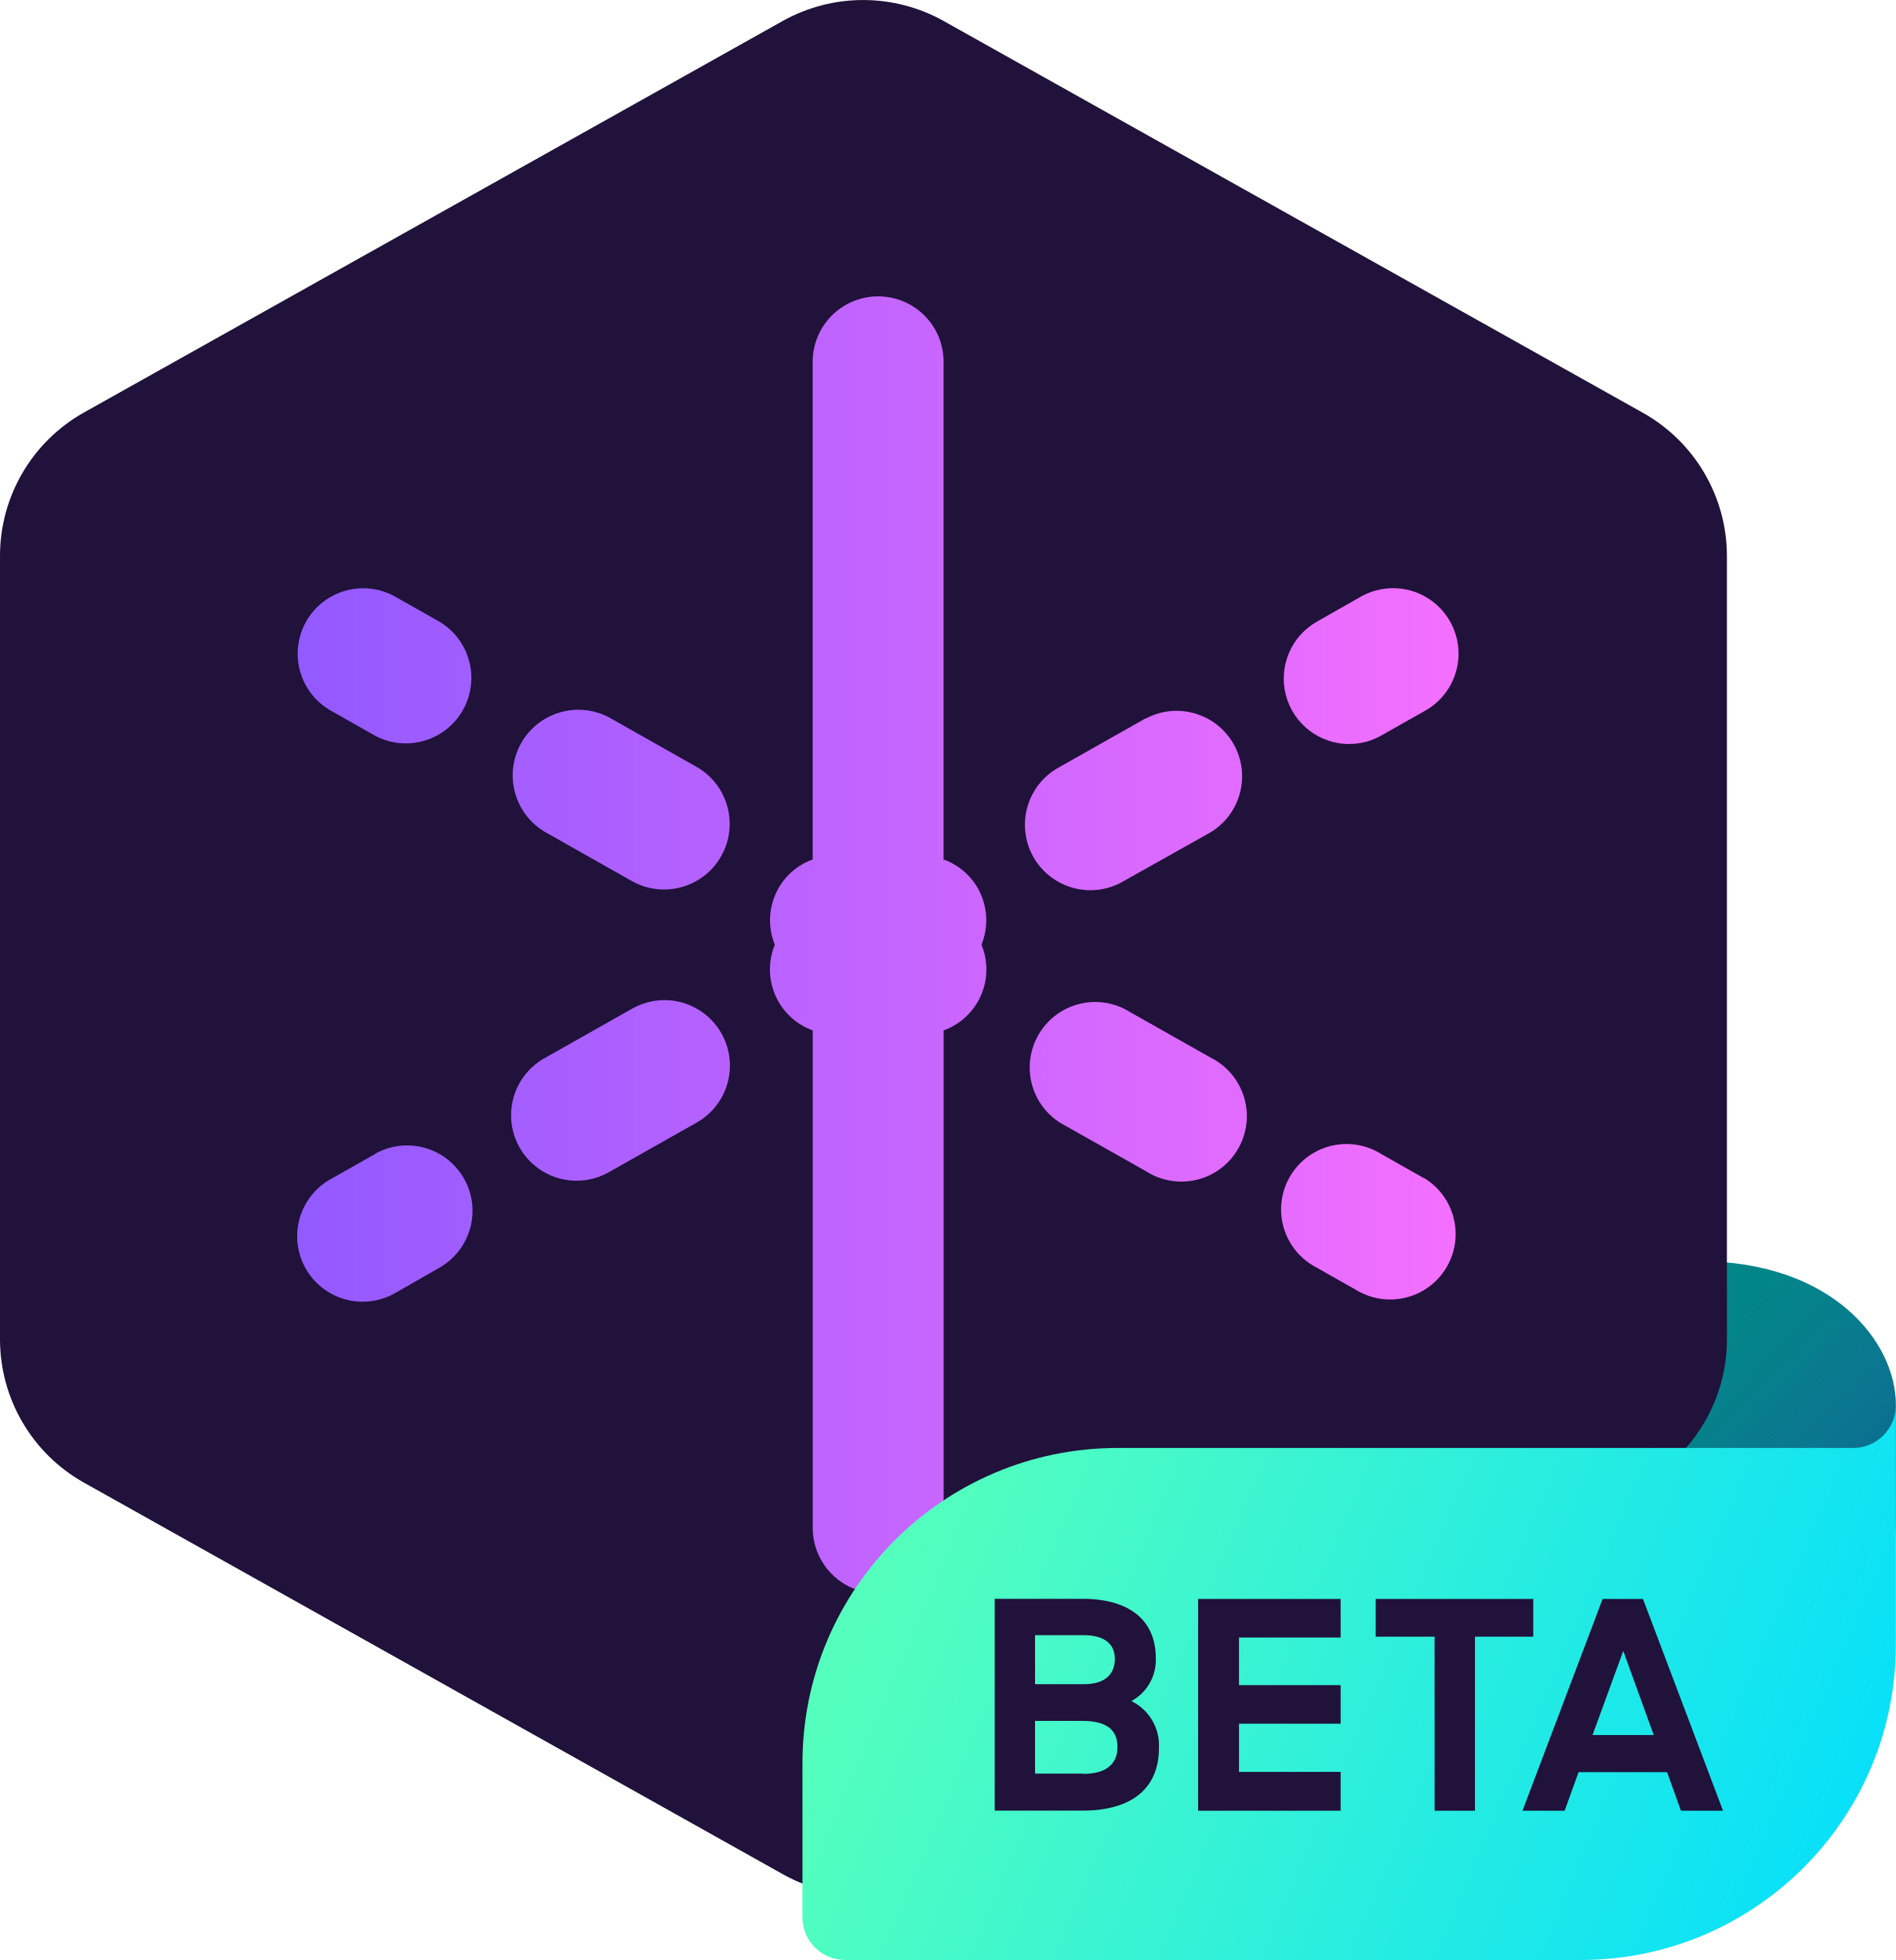
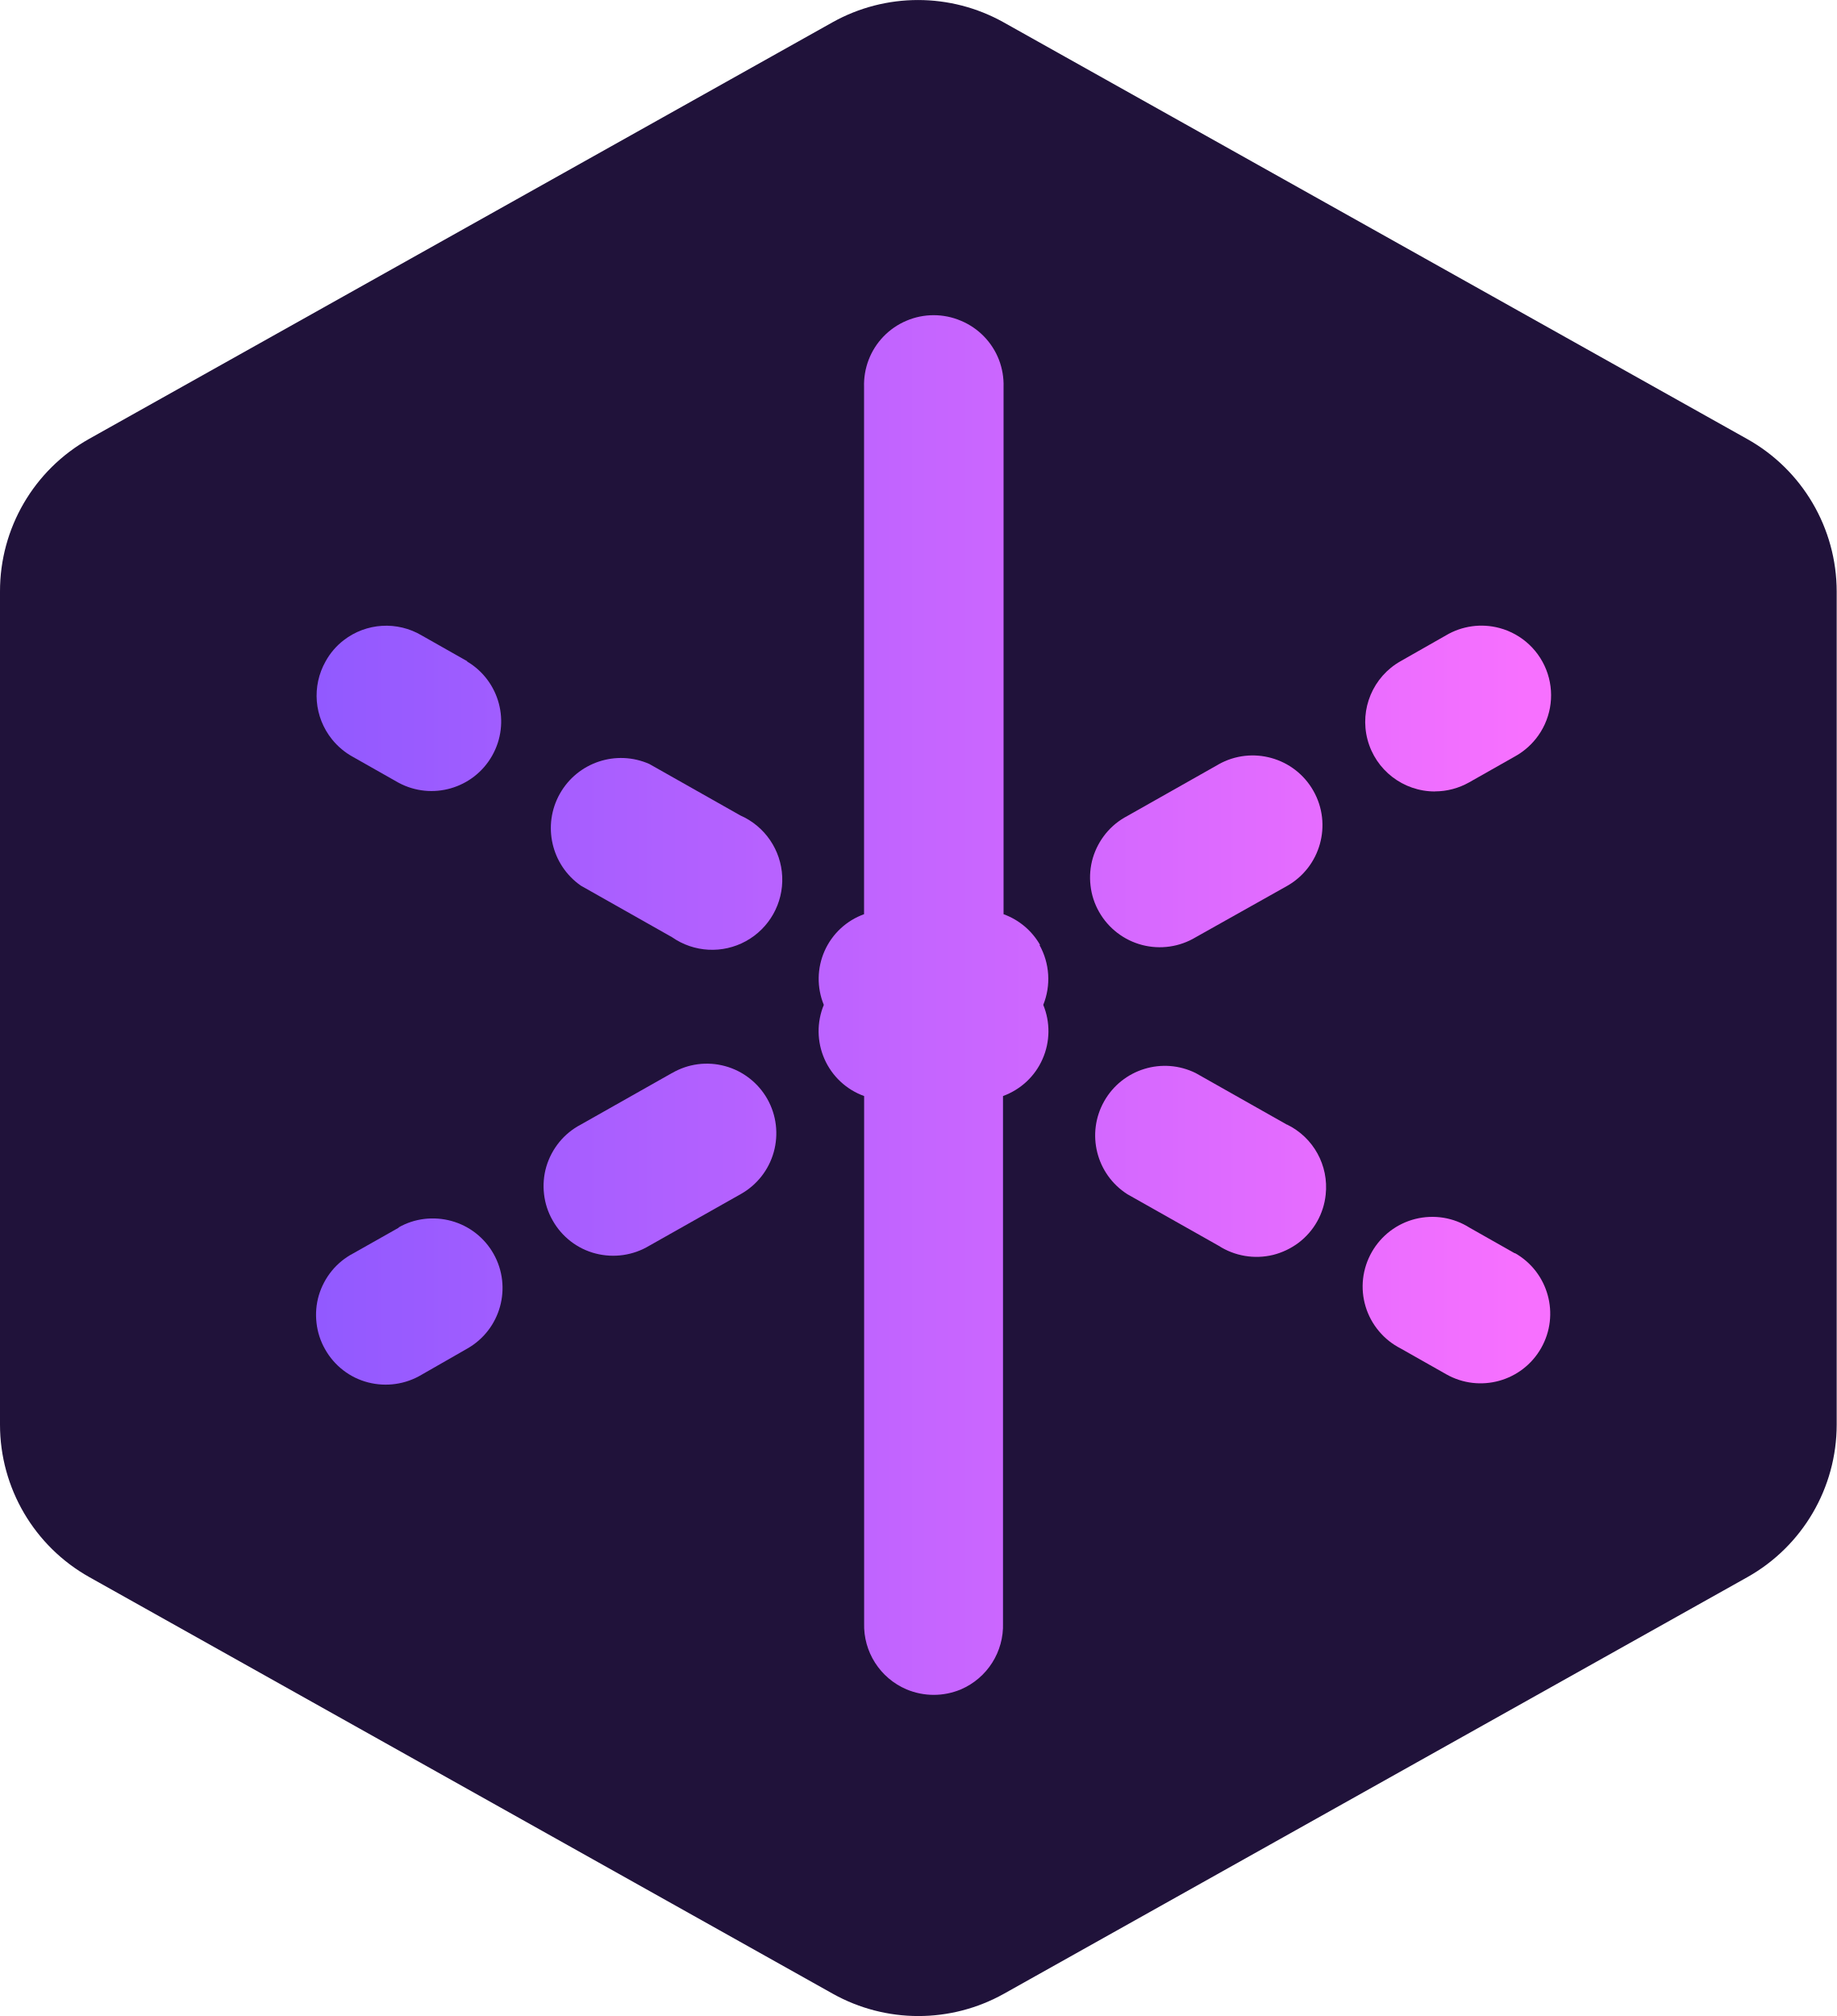
- <svg xmlns="http://www.w3.org/2000/svg" xmlns:xlink="http://www.w3.org/1999/xlink" data-name="Layer 1" viewBox="0 0 287.5 297.27">
+ <svg xmlns="http://www.w3.org/2000/svg" xmlns:xlink="http://www.w3.org/1999/xlink" viewBox="0 0 261.88 287.45">
  <defs>
-     <linearGradient id="b" x1="260.87" y1="267.52" x2="218.86" y2="227.75" gradientUnits="userSpaceOnUse">
-       <stop offset="0" stop-color="#054096" stop-opacity=".5" />
-       <stop offset=".05" stop-color="#0f3d9c" stop-opacity=".44" />
-       <stop offset=".26" stop-color="#2f35b1" stop-opacity=".25" />
-       <stop offset=".47" stop-color="#462fbf" stop-opacity=".11" />
-       <stop offset=".67" stop-color="#542bc8" stop-opacity=".03" />
-       <stop offset=".86" stop-color="#592acb" stop-opacity="0" />
-     </linearGradient>
-     <linearGradient id="a" x1="48.04" y1="187.24" x2="233.08" y2="187.24" gradientUnits="userSpaceOnUse">
+     <style>.cls-1{fill:#20123a;}.cls-2{fill:url(#linear-gradient);}.cls-3{fill:url(#linear-gradient-2);}.cls-4{fill:url(#linear-gradient-3);}.cls-5{fill:url(#linear-gradient-4);}.cls-6{fill:url(#linear-gradient-5);}.cls-7{fill:url(#linear-gradient-6);}.cls-8{fill:url(#linear-gradient-7);}.cls-9{fill:url(#linear-gradient-8);}.cls-10{fill:url(#linear-gradient-9);}</style>
+     <linearGradient id="linear-gradient" x1="42.91" y1="185.57" x2="217.25" y2="185.57" gradientUnits="userSpaceOnUse">
      <stop offset="0" stop-color="#9059ff" />
      <stop offset="1" stop-color="#f770ff" />
    </linearGradient>
-     <linearGradient id="c" x1="48.04" y1="167.05" x2="233.08" y2="167.05" xlink:href="#a" />
-     <linearGradient id="d" x1="48.04" y1="145.02" x2="233.08" y2="145.02" xlink:href="#a" />
-     <linearGradient id="e" x1="48.04" y1="122.98" x2="233.08" y2="122.98" xlink:href="#a" />
-     <linearGradient id="f" x1="48.04" y1="102.79" x2="233.08" y2="102.79" xlink:href="#a" />
-     <linearGradient id="g" x1="146.37" y1="228.46" x2="298.01" y2="292.62" gradientUnits="userSpaceOnUse">
-       <stop offset="0" stop-color="#54ffbd" />
-       <stop offset="1" stop-color="#0df" />
-     </linearGradient>
+     <linearGradient id="linear-gradient-2" x1="42.91" y1="165.38" x2="217.25" y2="165.38" xlink:href="#linear-gradient" />
+     <linearGradient id="linear-gradient-3" x1="42.91" y1="143.3" x2="217.25" y2="143.3" xlink:href="#linear-gradient" />
+     <linearGradient id="linear-gradient-4" x1="42.91" y1="121.41" x2="217.25" y2="121.41" xlink:href="#linear-gradient" />
+     <linearGradient id="linear-gradient-5" x1="42.91" y1="101.02" x2="217.25" y2="101.02" xlink:href="#linear-gradient" />
+     <linearGradient id="linear-gradient-6" x1="42.91" y1="185.3" x2="217.25" y2="185.3" xlink:href="#linear-gradient" />
+     <linearGradient id="linear-gradient-7" x1="42.91" y1="165.59" x2="217.25" y2="165.59" xlink:href="#linear-gradient" />
+     <linearGradient id="linear-gradient-8" x1="42.91" y1="121.28" x2="217.25" y2="121.28" xlink:href="#linear-gradient" />
+     <linearGradient id="linear-gradient-9" x1="42.91" y1="100.98" x2="217.25" y2="100.98" xlink:href="#linear-gradient" />
  </defs>
-   <path d="M257.57 191.28H136.21a6.47 6.47 0 00-6.47 6.47v19.43a51.78 51.78 0 0051.76 51.78h67.15a38.84 38.84 0 0038.85-38.84v-17c0-9.69-9.71-21.84-29.93-21.84z" fill="#008787" />
-   <path d="M264.07 193H142.71a6.47 6.47 0 00-6.47 6.47v19.43A51.78 51.78 0 00188 270.68h67.15A38.84 38.84 0 00294 231.84v-17c0-9.69-9.71-21.84-29.93-21.84z" transform="translate(-6.5 -1.72)" fill="url(#b)" opacity=".9" />
-   <path d="M249.09 62.58l-106-59.4a25 25 0 00-24.39 0l-106 59.4A24.94 24.94 0 000 84.34v118.79a24.92 24.92 0 0012.75 21.75l106 59.4a25 25 0 0024.39 0l106-59.4a24.93 24.93 0 0012.74-21.75V84.34a24.93 24.93 0 00-12.79-21.76z" fill="#20123a" />
-   <path d="M63.35 176.77l-6.48 3.66a9.93 9.93 0 109.77 17.28l6.48-3.71a9.92 9.92 0 10-9.77-17.27z" transform="translate(-6.5 -1.72)" fill="url(#a)" />
-   <path d="M102.31 154.73l-13 7.35a9.93 9.93 0 109.77 17.28l13-7.34a9.93 9.93 0 10-9.77-17.29z" transform="translate(-6.5 -1.72)" fill="url(#c)" />
-   <path d="M154.8 136.46a9.87 9.87 0 00-5.21-4.39V56.91a9.93 9.93 0 10-19.85 0v75.16A9.8 9.8 0 00124 145a9.83 9.83 0 005.75 13v75.14a9.93 9.93 0 1019.85 0V158a9.84 9.84 0 005.74-13 9.87 9.87 0 00-.54-8.54z" transform="translate(-6.5 -1.72)" fill="url(#d)" />
-   <path d="M180.23 110.67l-13 7.35A9.93 9.93 0 10177 135.3l13-7.3a9.93 9.93 0 00-9.78-17.28z" transform="translate(-6.5 -1.72)" fill="url(#e)" />
-   <path d="M211.1 114.56a9.9 9.9 0 004.88-1.29l6.48-3.67a9.93 9.93 0 10-9.78-17.28L206.21 96a9.93 9.93 0 004.89 18.57z" transform="translate(-6.5 -1.72)" fill="url(#f)" />
-   <path d="M222.46 180.43l-6.46-3.66a9.92 9.92 0 10-9.79 17.23l6.48 3.67a9.93 9.93 0 009.77-17.28z" transform="translate(-6.5 -1.72)" fill="url(#a)" />
-   <path d="M190 162.08l-13-7.35a9.93 9.93 0 00-9.75 17.27l13 7.34a9.93 9.93 0 109.75-17.26z" transform="translate(-6.5 -1.72)" fill="url(#c)" />
-   <path d="M89.32 128l13 7.35a9.93 9.93 0 009.76-17.35l-13-7.35A9.93 9.93 0 0089.32 128z" transform="translate(-6.5 -1.72)" fill="url(#e)" />
-   <path d="M73.12 96l-6.48-3.67a9.93 9.93 0 10-9.78 17.28l6.48 3.67A9.93 9.93 0 0073.12 96z" transform="translate(-6.5 -1.72)" fill="url(#f)" />
-   <path d="M287.53 221.33H176a47.81 47.81 0 00-47.81 47.81v23.38a6.47 6.47 0 006.47 6.47h111.53A47.81 47.81 0 00294 251.18v-36.33a6.48 6.48 0 01-6.47 6.48z" transform="translate(-6.5 -1.72)" fill="url(#g)" />
-   <path d="M171.57 258a7.08 7.08 0 003.7-6.51c0-5.77-4-9-11.14-9h-13.29v32.12h13.38c7.13 0 11.53-3.16 11.53-9.5a7.48 7.48 0 00-4.18-7.11zm-14.61-10h7.31c3.25 0 4.79 1.36 4.79 3.61s-1.41 3.83-4.71 3.83h-7.39zm7.35 21h-7.35v-8h7.09c3.91 0 5.41 1.45 5.41 4s-1.76 4.04-5.15 4.04zm17.38 5.63h21.61v-5.89h-15.41v-7.31h15.41v-5.85h-15.41v-7.22h15.41v-5.85h-21.61v32.12zm50.82-32.12h-23.89v5.72h8.93v26.4h6.12v-26.4h8.84v-5.72zm16.64 0h-6.12l-12.15 32.12h6.39l2.11-5.85h13.42l2.11 5.85h6.38zm-7.65 20.64l4.66-12.76 4.62 12.76z" fill="#20123a" />
+   <g id="Layer_2" data-name="Layer 2">
+     <g id="Layer_1-2" data-name="Layer 1">
+       <path class="cls-1" d="M249.09,62.58l-106-59.4a25,25,0,0,0-24.39,0l-106,59.4A24.91,24.91,0,0,0,0,84.34V203.13a24.93,24.93,0,0,0,12.75,21.75l106,59.4a25,25,0,0,0,24.39,0l106-59.4a24.95,24.95,0,0,0,12.74-21.75V84.34a24.94,24.94,0,0,0-12.79-21.76Z" />
+       <path class="cls-2" d="M56.85,175.05l-6.48,3.66a9.84,9.84,0,0,0-3.06,2.49,10.12,10.12,0,0,0-1.85,3.49,9.9,9.9,0,0,0-.33,3.94,9.74,9.74,0,0,0,1.22,3.75,9.9,9.9,0,0,0,2.59,3,9.74,9.74,0,0,0,3.54,1.73A10,10,0,0,0,60.14,196l6.48-3.71a9.93,9.93,0,0,0,3.75-13.52,9.91,9.91,0,0,0-6-4.68,10.07,10.07,0,0,0-3.86-.29A9.76,9.76,0,0,0,56.85,175Z" />
+       <path class="cls-3" d="M95.81,153l-13,7.35a9.84,9.84,0,0,0-3.06,2.49,10.12,10.12,0,0,0-1.85,3.49,9.9,9.9,0,0,0-.33,3.94A9.74,9.74,0,0,0,78.79,174a9.9,9.9,0,0,0,2.59,3,9.74,9.74,0,0,0,3.54,1.73,10,10,0,0,0,7.66-1.11l13-7.34a9.91,9.91,0,0,0,4.74-6,10,10,0,0,0,.3-3.88,9.89,9.89,0,0,0-3.76-6.65,9.82,9.82,0,0,0-3.48-1.74,9.83,9.83,0,0,0-7.57,1Z" />
+       <path class="cls-4" d="M148.3,134.74a9.86,9.86,0,0,0-5.21-4.39V55.19a10,10,0,0,0-.66-3.9A9.9,9.9,0,0,0,137,45.73a9.9,9.9,0,0,0-7.75,0,9.9,9.9,0,0,0-5.39,5.56,10,10,0,0,0-.66,3.9v75.16a9.8,9.8,0,0,0-5.74,12.93,9.85,9.85,0,0,0,.1,7.73,9.82,9.82,0,0,0,5.65,5.27v75.14a9.94,9.94,0,0,0,6.05,9.46,10,10,0,0,0,7.75,0,9.93,9.93,0,0,0,6-9.46V156.28a10,10,0,0,0,3.36-2.06,9.74,9.74,0,0,0,2.28-3.22,9.83,9.83,0,0,0,.1-7.72,9.9,9.9,0,0,0-.54-8.54Z" />
+       <path class="cls-5" d="M173.73,109l-13,7.35a9.84,9.84,0,0,0-3.06,2.49,10.12,10.12,0,0,0-1.85,3.49,9.9,9.9,0,0,0-.33,3.94,9.74,9.74,0,0,0,1.22,3.75,9.94,9.94,0,0,0,13.79,3.61l13-7.3A9.93,9.93,0,0,0,173.72,109Z" />
+       <path class="cls-6" d="M204.6,112.84a9.94,9.94,0,0,0,4.88-1.29l6.48-3.67a10,10,0,0,0,3-2.51,9.93,9.93,0,0,0-5.18-15.83,9.92,9.92,0,0,0-7.62,1.06l-6.47,3.68a9.93,9.93,0,0,0,4.89,18.57Z" />
+       <path class="cls-7" d="M216,178.71l-6.46-3.66a10,10,0,0,0-3.73-1.42,10.07,10.07,0,0,0-4,.17,9.93,9.93,0,0,0-3.6,1.73,10,10,0,0,0-3.86,6.79,9.9,9.9,0,0,0,2.26,7.48,9.9,9.9,0,0,0,3.12,2.48l6.48,3.67A9.93,9.93,0,0,0,216,178.67Z" />
+       <path class="cls-8" d="M183.5,160.36l-13-7.35a9.93,9.93,0,0,0-9.75,17.27l13,7.34a10,10,0,0,0,7.77,1.31,10.23,10.23,0,0,0,3.63-1.73,9.87,9.87,0,0,0,3.87-6.86,9.91,9.91,0,0,0-5.52-10Z" />
+       <path class="cls-9" d="M82.82,126.28l13,7.35a10,10,0,1,0,9.76-17.35l-13-7.35a10,10,0,0,0-9.76,17.35Z" />
+       <path class="cls-10" d="M66.62,94.28l-6.48-3.67A9.92,9.92,0,0,0,49,91.29a9.74,9.74,0,0,0-2.57,3,9.94,9.94,0,0,0,.91,11.13,10,10,0,0,0,3,2.51l6.48,3.67a9.93,9.93,0,0,0,9.78-17.28Z" />
+     </g>
+   </g>
</svg>
